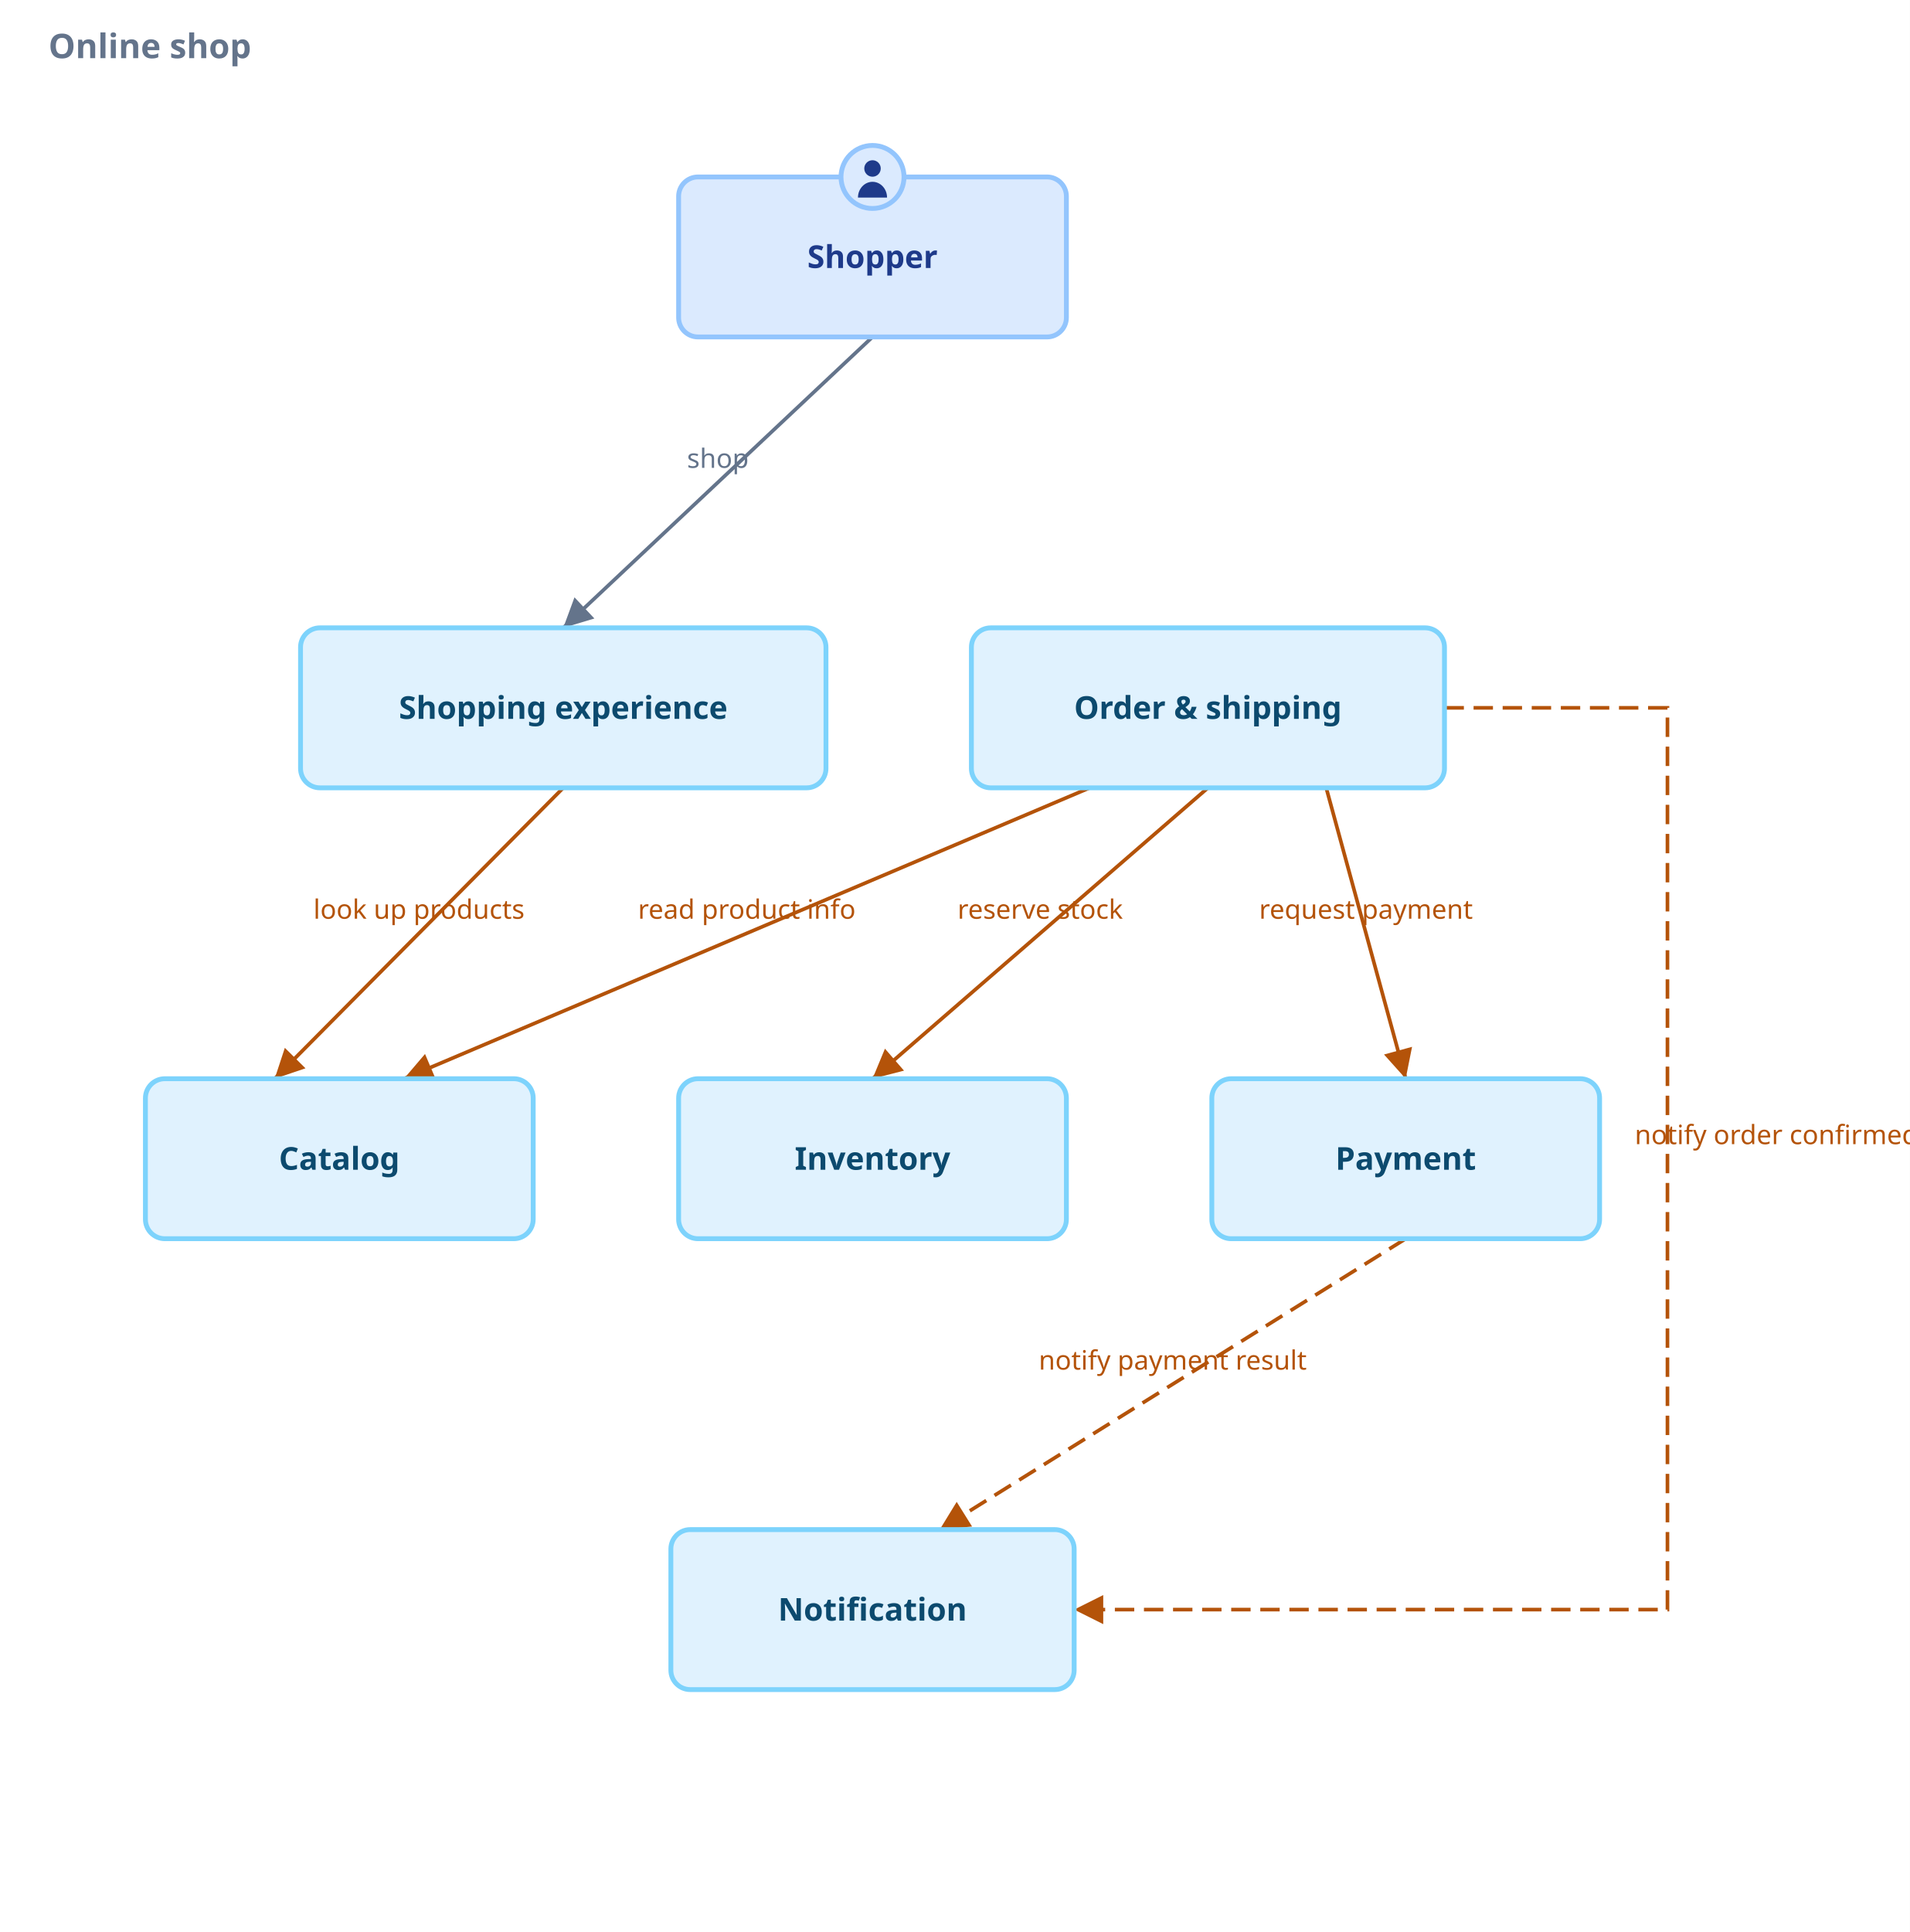
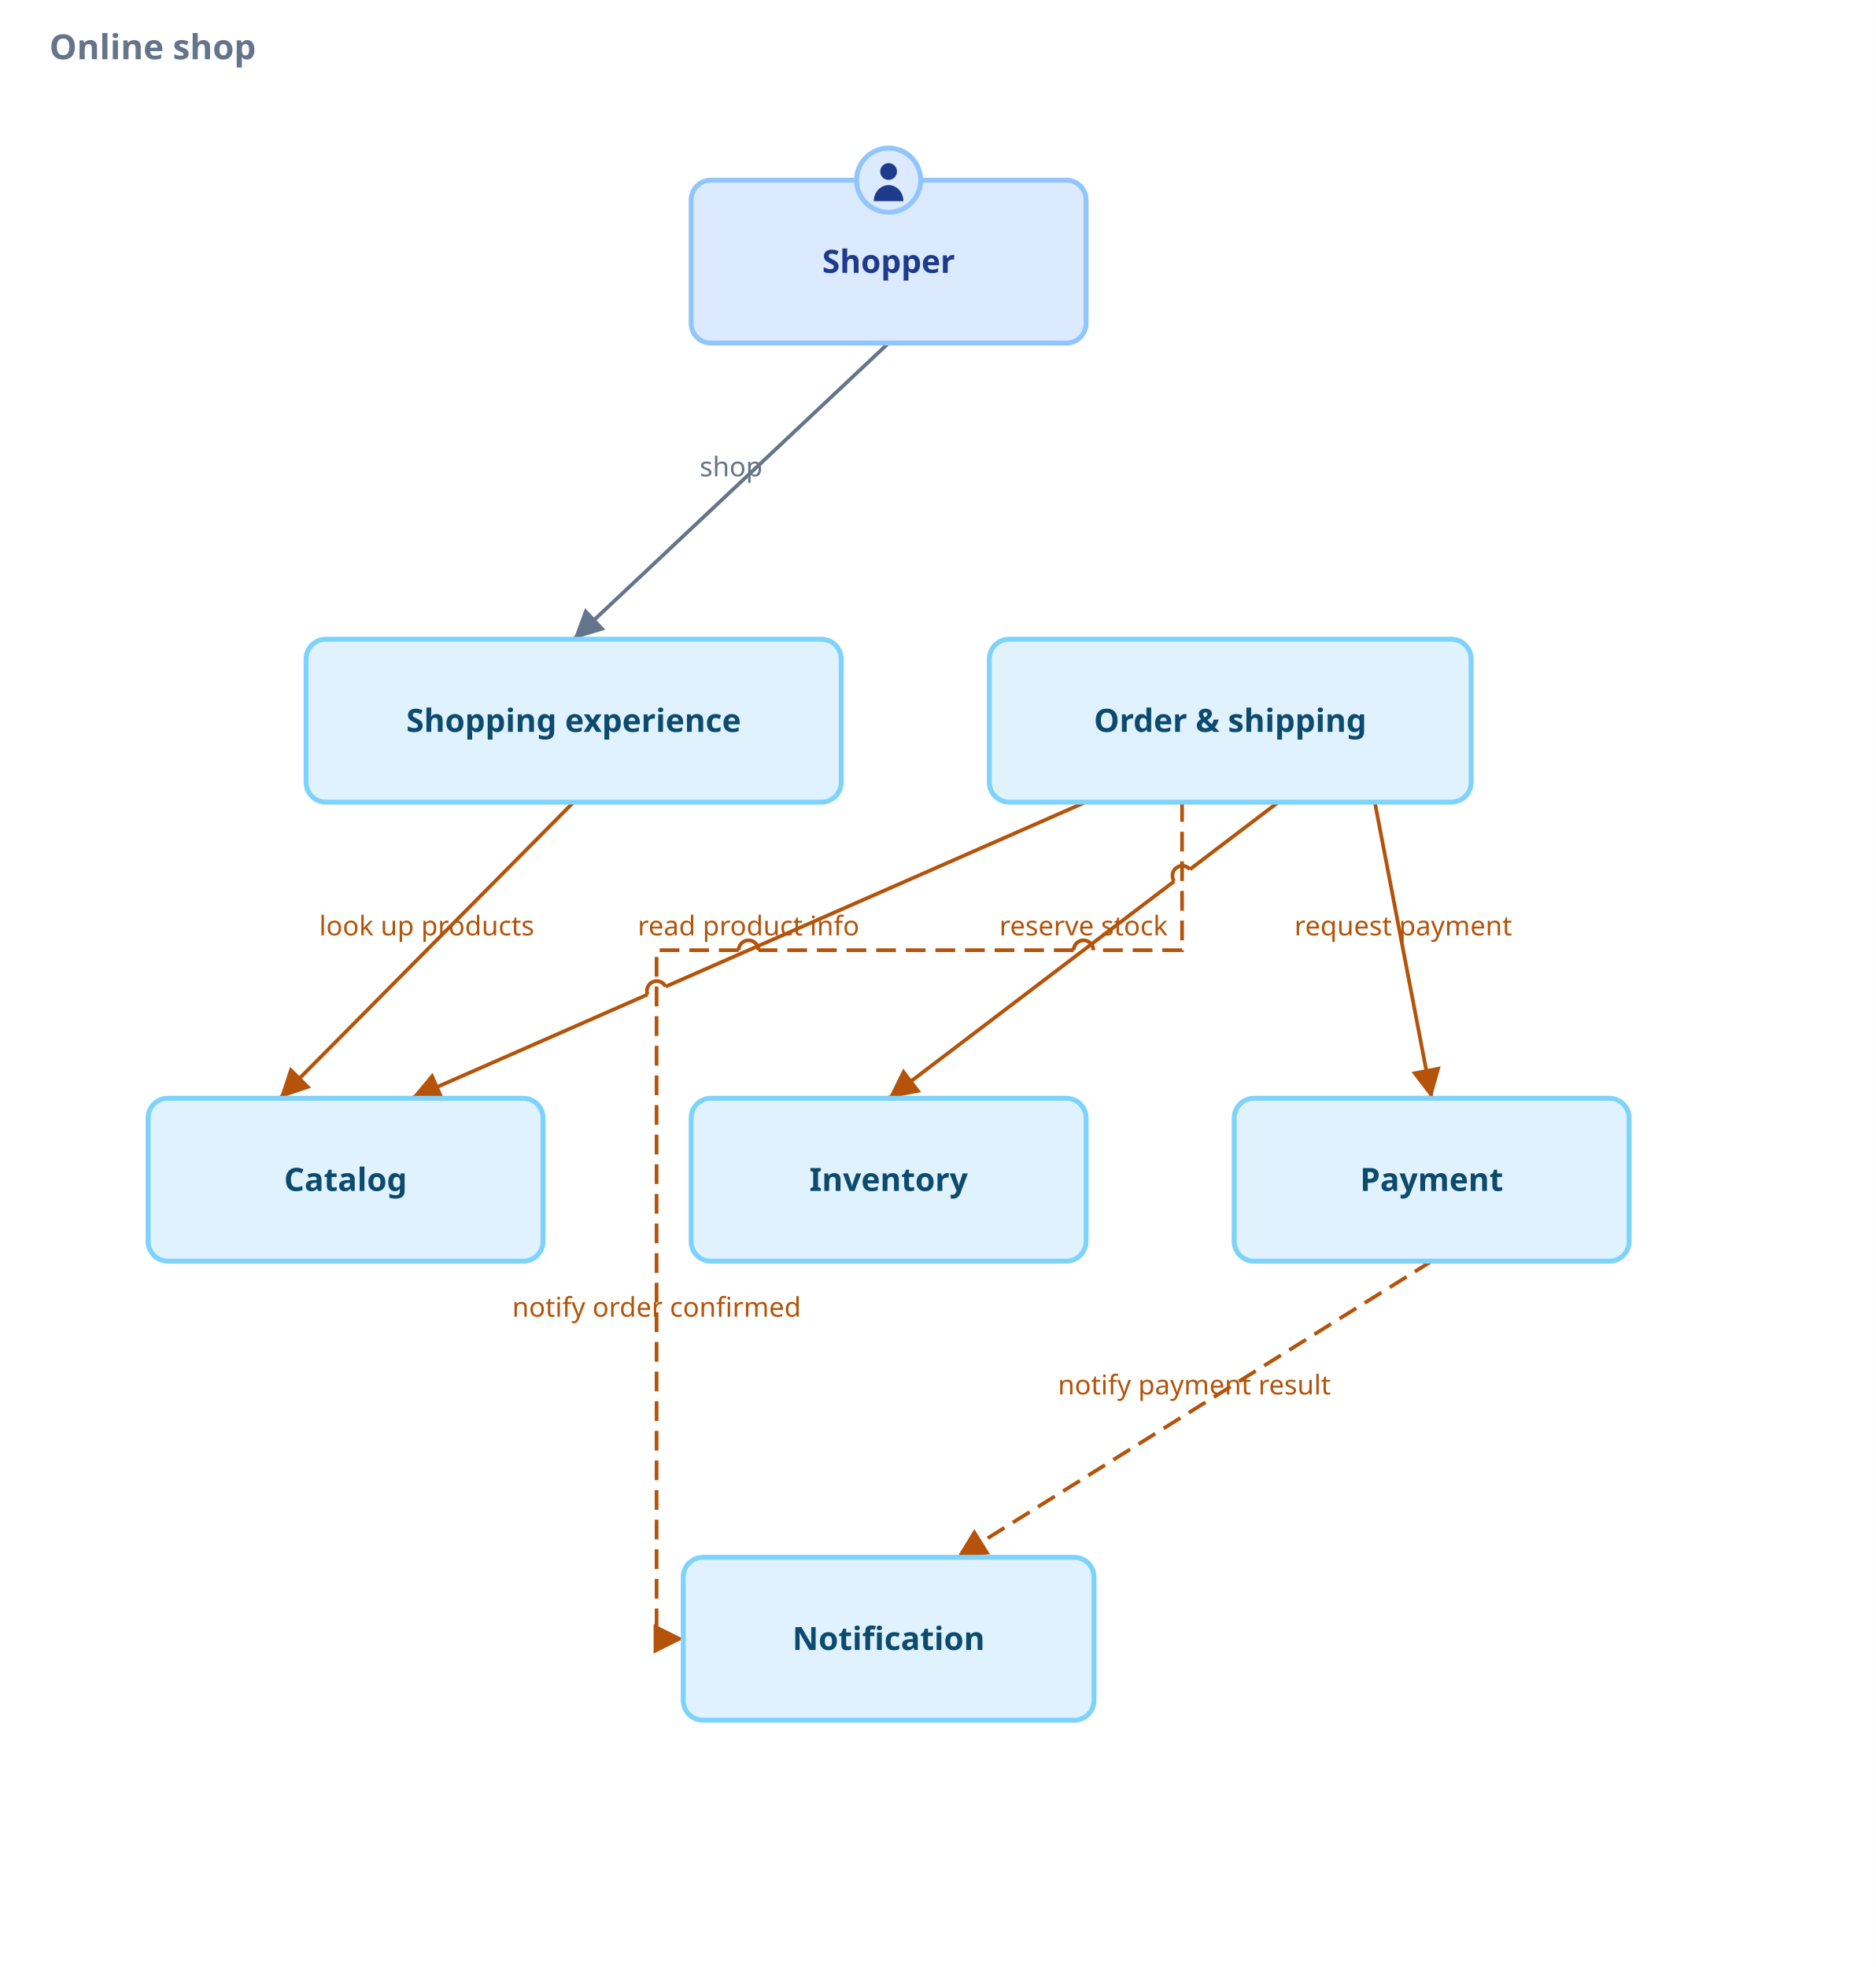
- <svg xmlns="http://www.w3.org/2000/svg" viewBox="0 0 788 797" width="788" height="797">
+ <svg xmlns="http://www.w3.org/2000/svg" viewBox="0 0 760 797" width="760" height="797">
  <defs>
    <marker id="arrow-default" viewBox="0 0 10 10" refX="10" refY="5" markerWidth="8" markerHeight="8" orient="auto-start-reverse">
      <path d="M 0 0 L 10 5 L 0 10 z" fill="#64748B" />
    </marker>
    <marker id="arrow-0" viewBox="0 0 10 10" refX="10" refY="5" markerWidth="8" markerHeight="8" orient="auto-start-reverse">
      <path d="M 0 0 L 10 5 L 0 10 z" fill="#B45309" />
    </marker>
  </defs>
-   <rect width="788" height="797" fill="#FFFFFF" rx="0" />
+   <rect width="760" height="797" fill="#FFFFFF" rx="0" />
  <text x="20" y="24" fill="#64748B" font-size="14px" font-family="sans-serif" font-weight="bold">Online shop</text>
  <g class="edges">
    <g data-edge-from="Customer" data-edge-to="ShoppingService" data-edge-kind="sync" data-edge-canonical-id="Customer-&gt;ShoppingService" data-edge-label="shop" class="krs-edge krs-edge--interactive">
      <line x1="360" y1="139" x2="232.4" y2="259" stroke="transparent" stroke-width="14" stroke-linecap="butt" class="krs-edge__hitline" />
      <line x1="360" y1="139" x2="232.4" y2="259" stroke="#64748B" stroke-width="1.5" marker-end="url(#arrow-default)" />
      <text x="296.2" y="193" text-anchor="middle" fill="#64748B" font-size="11px" font-family="sans-serif">shop</text>
    </g>
    <g data-edge-from="ShoppingService" data-edge-to="CatalogService" data-edge-kind="sync" data-edge-canonical-id="ShoppingService-&gt;CatalogService" data-edge-label="look up products" class="krs-edge krs-edge--interactive">
      <line x1="232.4" y1="325" x2="113.333" y2="445" stroke="transparent" stroke-width="14" stroke-linecap="butt" class="krs-edge__hitline" />
      <line x1="232.4" y1="325" x2="113.333" y2="445" stroke="#B45309" stroke-width="1.5" marker-end="url(#arrow-0)" />
      <text x="172.867" y="379" text-anchor="middle" fill="#B45309" font-size="11px" font-family="sans-serif">look up products</text>
    </g>
    <g data-edge-from="OrderService" data-edge-to="CatalogService" data-edge-kind="sync" data-edge-canonical-id="OrderService-&gt;CatalogService" data-edge-label="read product info" class="krs-edge krs-edge--interactive">
-       <line x1="449.6" y1="325" x2="166.667" y2="445" stroke="transparent" stroke-width="14" stroke-linecap="butt" class="krs-edge__hitline" />
-       <line x1="449.6" y1="325" x2="166.667" y2="445" stroke="#B45309" stroke-width="1.5" marker-end="url(#arrow-0)" />
-       <text x="308.133" y="379" text-anchor="middle" fill="#B45309" font-size="11px" font-family="sans-serif">read product info</text>
+       <line x1="439.84" y1="325" x2="166.667" y2="445" stroke="transparent" stroke-width="14" stroke-linecap="butt" class="krs-edge__hitline" />
+       <path d="M 439.84 325 L 269.66 399.76 M 262.34 402.97 L 166.67 445" fill="none" stroke="#B45309" stroke-width="1.5" marker-end="url(#arrow-0)" />
+       <text x="303.253" y="379" text-anchor="middle" fill="#B45309" font-size="11px" font-family="sans-serif">read product info</text>
    </g>
    <g data-edge-from="OrderService" data-edge-to="InventoryService" data-edge-kind="sync" data-edge-canonical-id="OrderService-&gt;InventoryService" data-edge-label="reserve stock" class="krs-edge krs-edge--interactive">
-       <line x1="498.4" y1="325" x2="360" y2="445" stroke="transparent" stroke-width="14" stroke-linecap="butt" class="krs-edge__hitline" />
-       <line x1="498.4" y1="325" x2="360" y2="445" stroke="#B45309" stroke-width="1.5" marker-end="url(#arrow-0)" />
-       <text x="429.2" y="379" text-anchor="middle" fill="#B45309" font-size="11px" font-family="sans-serif">reserve stock</text>
+       <line x1="517.92" y1="325" x2="360" y2="445" stroke="transparent" stroke-width="14" stroke-linecap="butt" class="krs-edge__hitline" />
+       <path d="M 517.92 325 L 482.06 352.25 M 475.7 357.09 L 360 445" fill="none" stroke="#B45309" stroke-width="1.5" marker-end="url(#arrow-0)" />
+       <text x="438.96" y="379" text-anchor="middle" fill="#B45309" font-size="11px" font-family="sans-serif">reserve stock</text>
    </g>
    <g data-edge-from="OrderService" data-edge-to="PaymentService" data-edge-kind="sync" data-edge-canonical-id="OrderService-&gt;PaymentService" data-edge-label="request payment" class="krs-edge krs-edge--interactive">
-       <line x1="547.2" y1="325" x2="580" y2="445" stroke="transparent" stroke-width="14" stroke-linecap="butt" class="krs-edge__hitline" />
-       <line x1="547.2" y1="325" x2="580" y2="445" stroke="#B45309" stroke-width="1.5" marker-end="url(#arrow-0)" />
-       <text x="563.6" y="379" text-anchor="middle" fill="#B45309" font-size="11px" font-family="sans-serif">request payment</text>
+       <line x1="556.96" y1="325" x2="580" y2="445" stroke="transparent" stroke-width="14" stroke-linecap="butt" class="krs-edge__hitline" />
+       <line x1="556.96" y1="325" x2="580" y2="445" stroke="#B45309" stroke-width="1.5" marker-end="url(#arrow-0)" />
+       <text x="568.48" y="379" text-anchor="middle" fill="#B45309" font-size="11px" font-family="sans-serif">request payment</text>
    </g>
    <g data-edge-from="OrderService" data-edge-to="NotificationService" data-edge-kind="async" data-edge-canonical-id="OrderService--&gt;NotificationService" data-edge-label="notify order confirmed" class="krs-edge krs-edge--interactive">
-       <polyline points="596,292 688,292 688,664 443.2,664" fill="none" stroke="transparent" stroke-width="14" stroke-linecap="butt" class="krs-edge__hitline" />
-       <polyline points="596,292 688,292 688,664 443.2,664" fill="none" stroke="#B45309" stroke-width="1.5" stroke-dasharray="8 4" marker-end="url(#arrow-0)" />
-       <text x="733" y="472" text-anchor="middle" fill="#B45309" font-size="11px" font-family="sans-serif">notify order confirmed</text>
+       <polyline points="478.88,325 478.88,385 266,385 266,664 276.8,664" fill="none" stroke="transparent" stroke-width="14" stroke-linecap="butt" class="krs-edge__hitline" />
+       <path d="M 478.88 325 L 478.88 385 L 442.96 385 M 434.96 385 L 307.25 385 M 299.25 385 L 266 385 L 266 664 L 276.8 664" fill="none" stroke="#B45309" stroke-width="1.5" stroke-dasharray="8 4" marker-end="url(#arrow-0)" />
+       <text x="266" y="533.5" text-anchor="middle" fill="#B45309" font-size="11px" font-family="sans-serif">notify order confirmed</text>
    </g>
    <g data-edge-from="PaymentService" data-edge-to="NotificationService" data-edge-kind="async" data-edge-canonical-id="PaymentService--&gt;NotificationService" data-edge-label="notify payment result" class="krs-edge krs-edge--interactive">
      <line x1="580" y1="511" x2="387.733" y2="631" stroke="transparent" stroke-width="14" stroke-linecap="butt" class="krs-edge__hitline" />
      <line x1="580" y1="511" x2="387.733" y2="631" stroke="#B45309" stroke-width="1.5" stroke-dasharray="8 4" marker-end="url(#arrow-0)" />
      <text x="483.867" y="565" text-anchor="middle" fill="#B45309" font-size="11px" font-family="sans-serif">notify payment result</text>
    </g>
+   </g>
+   <g class="crossing-marks">
+     <path d="M 475.7 357.09 A 4 4 -37.23 0 1 482.06 352.25" fill="none" stroke="#B45309" stroke-width="1.5" />
+     <path d="M 299.25 385 A 4 4 0 0 1 307.25 385" fill="none" stroke="#B45309" stroke-width="1.5" />
+     <path d="M 434.96 385 A 4 4 0 0 1 442.96 385" fill="none" stroke="#B45309" stroke-width="1.5" />
+     <path d="M 262.34 402.97 A 4 4 -23.71 0 1 269.66 399.76" fill="none" stroke="#B45309" stroke-width="1.5" />
  </g>
  <g class="nodes">
    <g data-node-id="Customer" data-node-kind="user" data-has-children="false" data-has-description="false">
      <rect x="280" y="73" width="160" height="66" rx="8" ry="8" fill="#DBEAFE" stroke="#93C5FD" stroke-width="2" />
      <circle cx="360" cy="73" r="13" fill="#DBEAFE" stroke="#93C5FD" stroke-width="2" />
      <circle cx="360" cy="69.5" r="3.4" fill="#1E3A8A" />
      <path d="M354 81.5 a6 6.5 0 0 1 12 0 Z" fill="#1E3A8A" />
      <text x="360" y="106" text-anchor="middle" dy="0.35em" fill="#1E3A8A" font-size="13px" font-weight="bold" font-family="sans-serif">Shopper</text>
    </g>
    <g data-node-id="ShoppingService" data-node-kind="service" data-has-children="true" data-has-description="false" style="cursor: pointer">
      <rect x="124" y="259" width="216.8" height="66" rx="8" ry="8" fill="#E0F2FE" stroke="#7DD3FC" stroke-width="2" />
      <text x="232.4" y="292" text-anchor="middle" dy="0.35em" fill="#0C4A6E" font-size="13px" font-weight="bold" font-family="sans-serif">Shopping experience</text>
    </g>
    <g data-node-id="OrderService" data-node-kind="service" data-has-children="true" data-has-description="false" style="cursor: pointer">
      <rect x="400.8" y="259" width="195.2" height="66" rx="8" ry="8" fill="#E0F2FE" stroke="#7DD3FC" stroke-width="2" />
      <text x="498.4" y="292" text-anchor="middle" dy="0.35em" fill="#0C4A6E" font-size="13px" font-weight="bold" font-family="sans-serif">Order &amp; shipping</text>
    </g>
    <g data-node-id="CatalogService" data-node-kind="service" data-has-children="true" data-has-description="false" style="cursor: pointer">
      <rect x="60" y="445" width="160" height="66" rx="8" ry="8" fill="#E0F2FE" stroke="#7DD3FC" stroke-width="2" />
      <text x="140" y="478" text-anchor="middle" dy="0.35em" fill="#0C4A6E" font-size="13px" font-weight="bold" font-family="sans-serif">Catalog</text>
    </g>
    <g data-node-id="InventoryService" data-node-kind="service" data-has-children="true" data-has-description="false" style="cursor: pointer">
      <rect x="280" y="445" width="160" height="66" rx="8" ry="8" fill="#E0F2FE" stroke="#7DD3FC" stroke-width="2" />
      <text x="360" y="478" text-anchor="middle" dy="0.35em" fill="#0C4A6E" font-size="13px" font-weight="bold" font-family="sans-serif">Inventory</text>
    </g>
    <g data-node-id="PaymentService" data-node-kind="service" data-has-children="true" data-has-description="false" style="cursor: pointer">
      <rect x="500" y="445" width="160" height="66" rx="8" ry="8" fill="#E0F2FE" stroke="#7DD3FC" stroke-width="2" />
      <text x="580" y="478" text-anchor="middle" dy="0.35em" fill="#0C4A6E" font-size="13px" font-weight="bold" font-family="sans-serif">Payment</text>
    </g>
    <g data-node-id="NotificationService" data-node-kind="service" data-has-children="true" data-has-description="false" style="cursor: pointer">
      <rect x="276.8" y="631" width="166.4" height="66" rx="8" ry="8" fill="#E0F2FE" stroke="#7DD3FC" stroke-width="2" />
      <text x="360" y="664" text-anchor="middle" dy="0.35em" fill="#0C4A6E" font-size="13px" font-weight="bold" font-family="sans-serif">Notification</text>
    </g>
  </g>
</svg>
